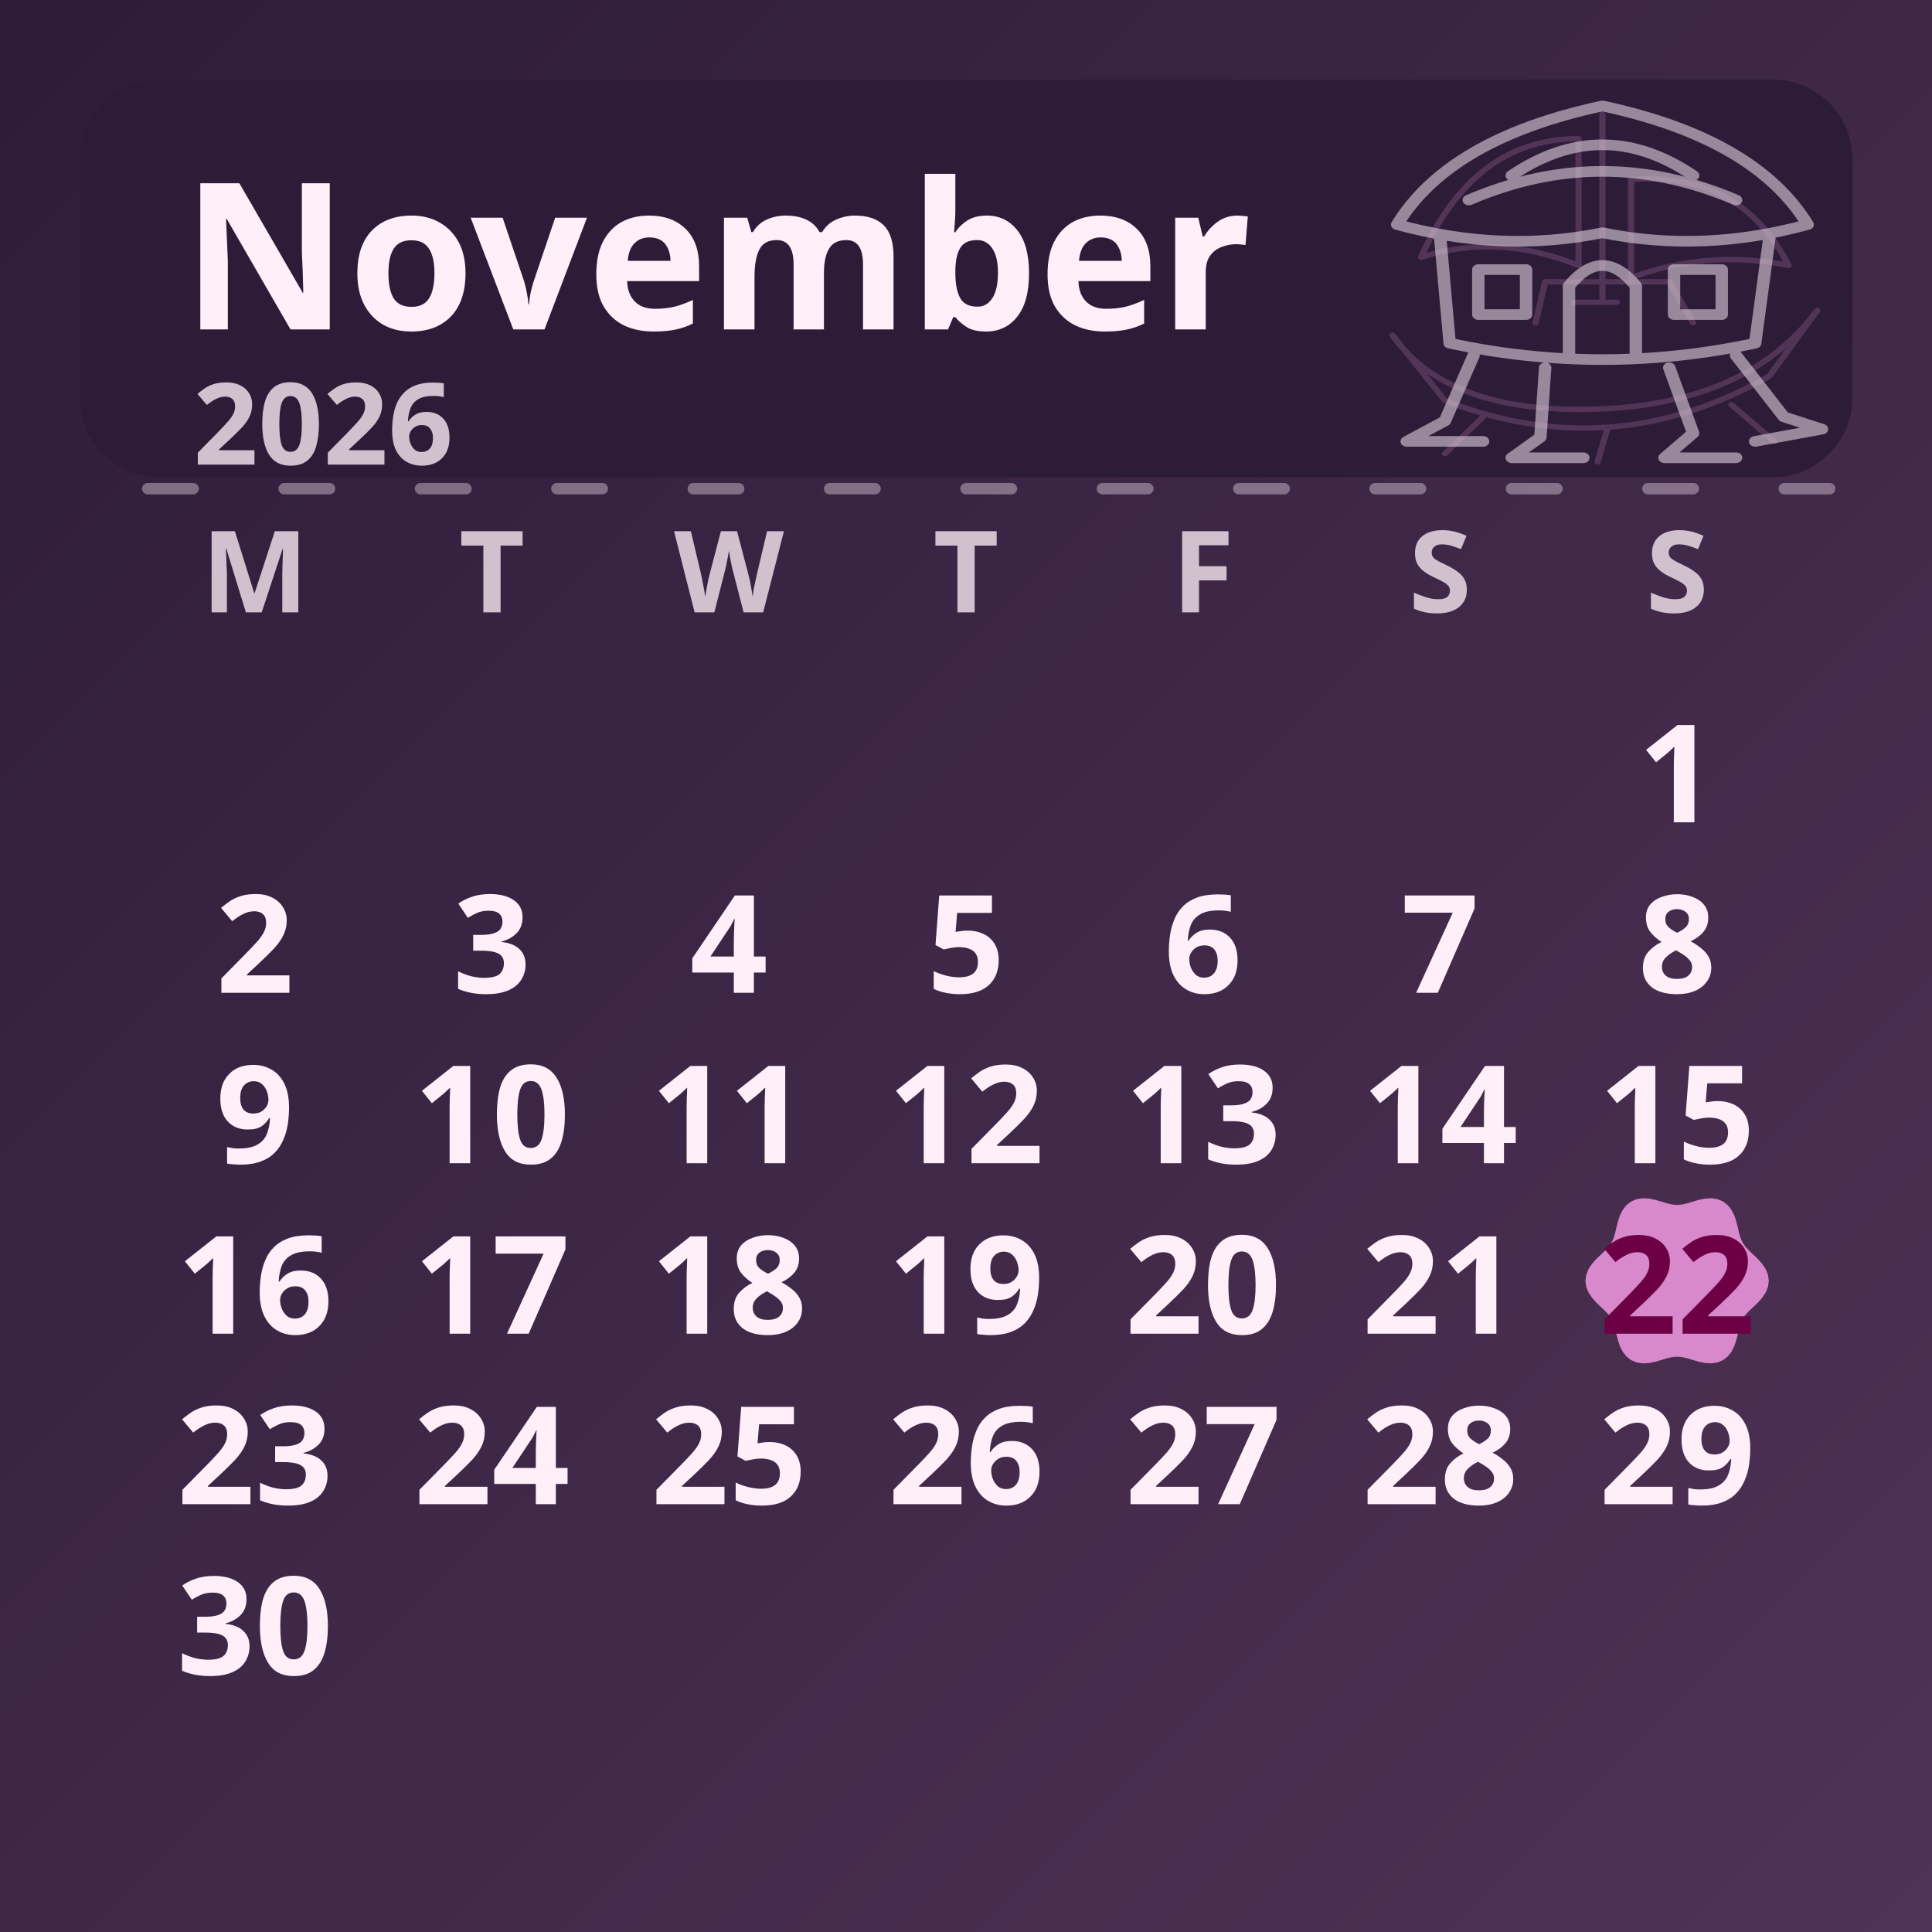
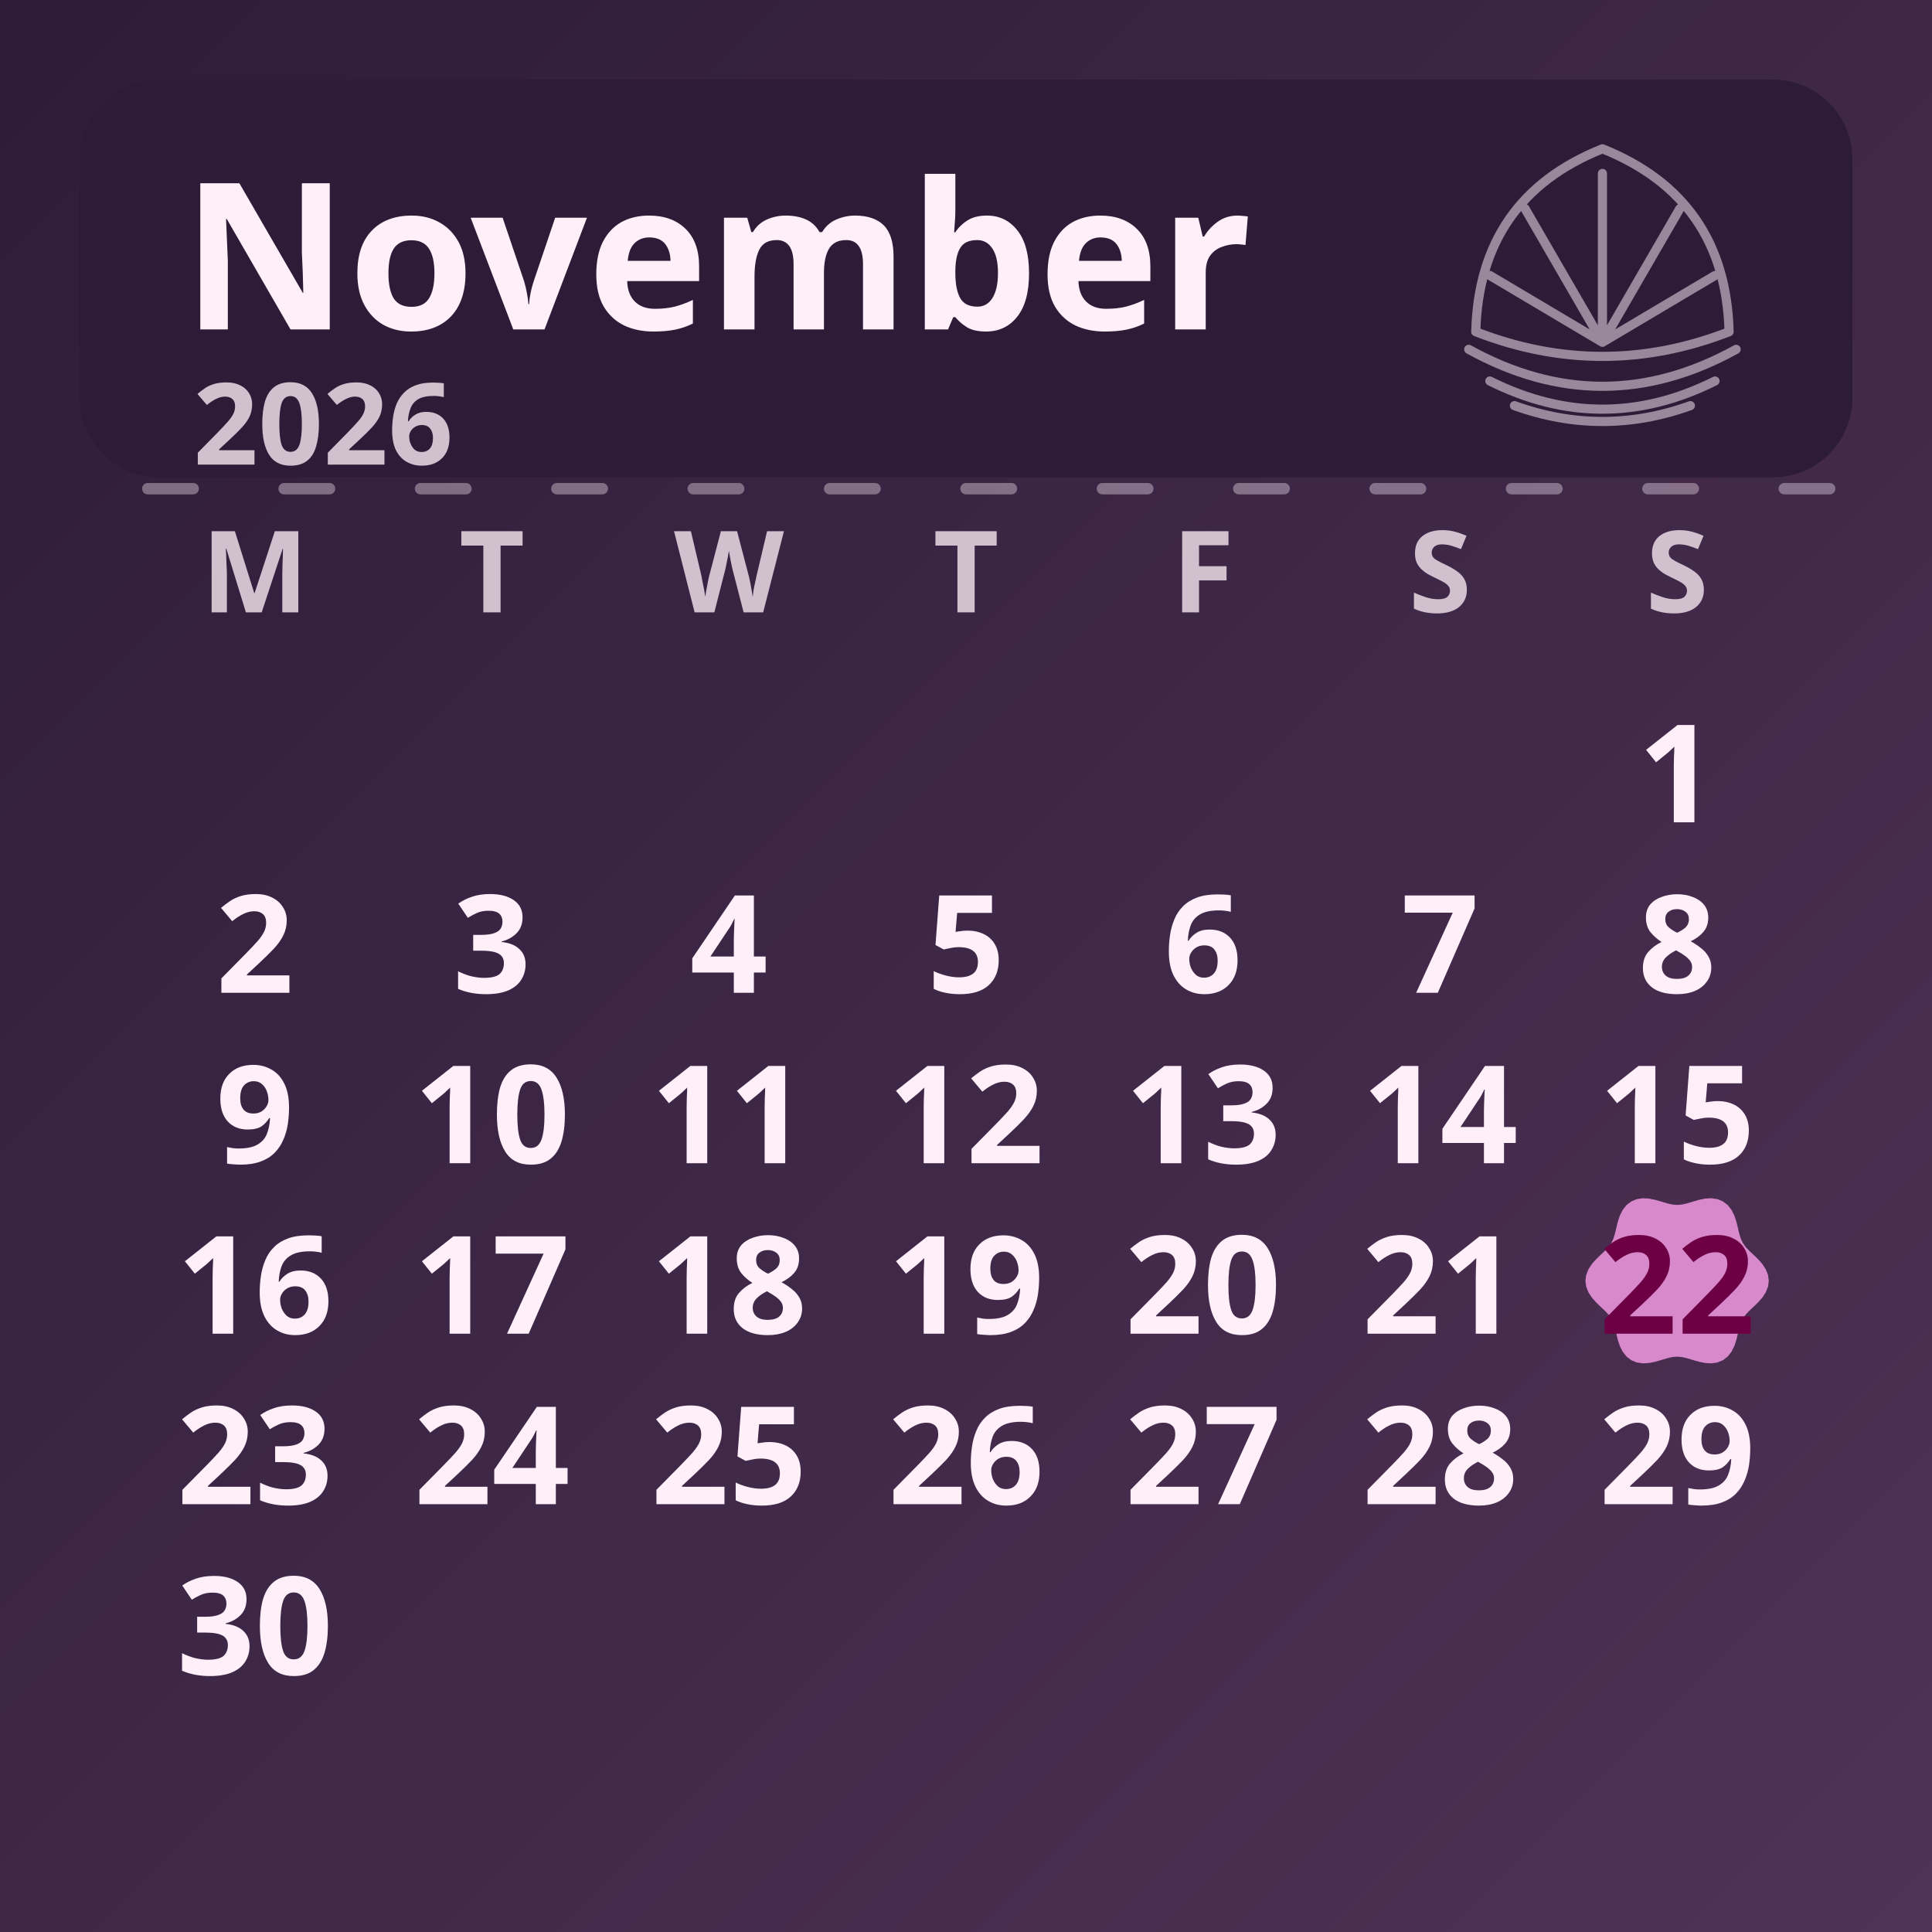
<svg xmlns="http://www.w3.org/2000/svg" width="170" height="170" viewBox="0 0 170 170">
  <defs>
    <linearGradient id="paint" x1="0" y1="0" x2="1" y2="1">
      <stop stop-color="#2D1C38" />
      <stop offset="1" stop-color="#503256" />
    </linearGradient>
  </defs>
  <rect width="170" height="170" fill="url(#paint)" />
  <g font-family="ui-rounded,system-ui,sans-serif" style="font-variant-numeric:tabular-nums">
    <rect x="7" y="7" width="156" height="35" rx="7" fill="#2D1C38" opacity="1" />
    <line x1="13" y1="43" x2="17" y2="43" stroke="#D1C1CF" opacity="0.48" stroke-width="1" stroke-linecap="round" />
    <line x1="25" y1="43" x2="29" y2="43" stroke="#D1C1CF" opacity="0.48" stroke-width="1" stroke-linecap="round" />
    <line x1="37" y1="43" x2="41" y2="43" stroke="#D1C1CF" opacity="0.48" stroke-width="1" stroke-linecap="round" />
    <line x1="49" y1="43" x2="53" y2="43" stroke="#D1C1CF" opacity="0.48" stroke-width="1" stroke-linecap="round" />
    <line x1="61" y1="43" x2="65" y2="43" stroke="#D1C1CF" opacity="0.48" stroke-width="1" stroke-linecap="round" />
    <line x1="73" y1="43" x2="77" y2="43" stroke="#D1C1CF" opacity="0.48" stroke-width="1" stroke-linecap="round" />
    <line x1="85" y1="43" x2="89" y2="43" stroke="#D1C1CF" opacity="0.48" stroke-width="1" stroke-linecap="round" />
    <line x1="97" y1="43" x2="101" y2="43" stroke="#D1C1CF" opacity="0.48" stroke-width="1" stroke-linecap="round" />
    <line x1="109" y1="43" x2="113" y2="43" stroke="#D1C1CF" opacity="0.48" stroke-width="1" stroke-linecap="round" />
    <line x1="121" y1="43" x2="125" y2="43" stroke="#D1C1CF" opacity="0.48" stroke-width="1" stroke-linecap="round" />
    <line x1="133" y1="43" x2="137" y2="43" stroke="#D1C1CF" opacity="0.48" stroke-width="1" stroke-linecap="round" />
    <line x1="145" y1="43" x2="149" y2="43" stroke="#D1C1CF" opacity="0.48" stroke-width="1" stroke-linecap="round" />
    <line x1="157" y1="43" x2="161" y2="43" stroke="#D1C1CF" opacity="0.48" stroke-width="1" stroke-linecap="round" />
-     <path d="M 6 68 Q 18 88 51 86 Q 81 84 95 62 L 85 78 Q 52 100 17 84 Z M 50 60 L 50 14 M 45 20 Q 23 20 12 49 Q 28 43 45 51 Z M 56 30 Q 79 28 89 51 Q 72 47 56 54 Z M 36 65 L 38 55 L 64 55 L 69 65 M 44 60 L 53 60 M 25 88 L 17 97 M 51 91 L 49 99 M 77 85 L 86 94" transform="translate(120 5) scale(0.42 0.36)" fill="none" stroke="#D889CB" stroke-width="1.3" stroke-linecap="round" stroke-linejoin="round" opacity="0.22" />
-     <path d="M 7 41 Q 18 20 50 12 Q 82 20 93 41 Q 71 48 50 43 Q 29 48 7 41 Z M 16 44 L 18 70 Q 50 78 82 70 L 85 44 M 43 73 L 43 56 Q 50 46 57 56 L 57 73 M 24 52 L 34 52 L 34 63 L 24 63 Z M 65 52 L 75 52 L 75 63 L 65 63 Z M 23 73 L 17 89 L 9 94 L 25 94 M 38 76 L 37 93 L 31 98 L 46 98 M 64 76 L 69 92 L 63 98 L 78 98 M 78 73 L 88 88 L 96 91 L 82 94 M 22 35 Q 50 21 78 35 M 31 29 Q 50 14 69 29" transform="translate(120 5) scale(0.42 0.36)" fill="none" stroke="#D1C1CF" stroke-width="2.6" stroke-linecap="round" stroke-linejoin="round" opacity="0.65" />
+     <path d="M 14 70 Q 15 32 50 18 Q 85 32 86 70 Q 50 84 14 70 Z M 50 73 L 50 25 M 50 73 L 28 35 M 50 73 L 18 54 M 50 73 L 72 35 M 50 73 L 82 54 M 12 75 Q 50 96 88 75 M 18 84 Q 50 100 82 84 M 25 91 Q 50 100 75 91" transform="translate(125.52 7.52) scale(0.3096 0.3096)" fill="none" stroke="#D1C1CF" stroke-width="2.6" stroke-linecap="round" stroke-linejoin="round" opacity="0.65" />
    <text x="16" y="22" font-size="18" font-weight="700" fill="#FFEFF9" text-anchor="start" dominant-baseline="central" alignment-baseline="central">November</text>
    <text x="17" y="37" font-size="10" font-weight="600" fill="#D1C1CF" text-anchor="start" dominant-baseline="central" alignment-baseline="central">2026</text>
    <text x="22.429" y="50" font-size="10" font-weight="600" fill="#D1C1CF" text-anchor="middle" dominant-baseline="central" alignment-baseline="central">M</text>
    <text x="43.286" y="50" font-size="10" font-weight="600" fill="#D1C1CF" text-anchor="middle" dominant-baseline="central" alignment-baseline="central">T</text>
    <text x="64.143" y="50" font-size="10" font-weight="600" fill="#D1C1CF" text-anchor="middle" dominant-baseline="central" alignment-baseline="central">W</text>
    <text x="85" y="50" font-size="10" font-weight="600" fill="#D1C1CF" text-anchor="middle" dominant-baseline="central" alignment-baseline="central">T</text>
    <text x="105.857" y="50" font-size="10" font-weight="600" fill="#D1C1CF" text-anchor="middle" dominant-baseline="central" alignment-baseline="central">F</text>
    <text x="126.714" y="50" font-size="10" font-weight="600" fill="#D1C1CF" text-anchor="middle" dominant-baseline="central" alignment-baseline="central">S</text>
    <text x="147.571" y="50" font-size="10" font-weight="600" fill="#D1C1CF" text-anchor="middle" dominant-baseline="central" alignment-baseline="central">S</text>
    <text x="147.571" y="67.7" font-size="12" font-weight="550" fill="#FFEFF9" text-anchor="middle" dominant-baseline="central" alignment-baseline="central">1</text>
    <text x="22.429" y="82.7" font-size="12" font-weight="550" fill="#FFEFF9" text-anchor="middle" dominant-baseline="central" alignment-baseline="central">2</text>
    <text x="43.286" y="82.7" font-size="12" font-weight="550" fill="#FFEFF9" text-anchor="middle" dominant-baseline="central" alignment-baseline="central">3</text>
    <text x="64.143" y="82.7" font-size="12" font-weight="550" fill="#FFEFF9" text-anchor="middle" dominant-baseline="central" alignment-baseline="central">4</text>
    <text x="85" y="82.7" font-size="12" font-weight="550" fill="#FFEFF9" text-anchor="middle" dominant-baseline="central" alignment-baseline="central">5</text>
    <text x="105.857" y="82.7" font-size="12" font-weight="550" fill="#FFEFF9" text-anchor="middle" dominant-baseline="central" alignment-baseline="central">6</text>
    <text x="126.714" y="82.7" font-size="12" font-weight="550" fill="#FFEFF9" text-anchor="middle" dominant-baseline="central" alignment-baseline="central">7</text>
    <text x="147.571" y="82.7" font-size="12" font-weight="550" fill="#FFEFF9" text-anchor="middle" dominant-baseline="central" alignment-baseline="central">8</text>
    <text x="22.429" y="97.7" font-size="12" font-weight="550" fill="#FFEFF9" text-anchor="middle" dominant-baseline="central" alignment-baseline="central">9</text>
    <text x="43.286" y="97.7" font-size="12" font-weight="550" fill="#FFEFF9" text-anchor="middle" dominant-baseline="central" alignment-baseline="central">10</text>
    <text x="64.143" y="97.7" font-size="12" font-weight="550" fill="#FFEFF9" text-anchor="middle" dominant-baseline="central" alignment-baseline="central">11</text>
    <text x="85" y="97.7" font-size="12" font-weight="550" fill="#FFEFF9" text-anchor="middle" dominant-baseline="central" alignment-baseline="central">12</text>
    <text x="105.857" y="97.7" font-size="12" font-weight="550" fill="#FFEFF9" text-anchor="middle" dominant-baseline="central" alignment-baseline="central">13</text>
    <text x="126.714" y="97.7" font-size="12" font-weight="550" fill="#FFEFF9" text-anchor="middle" dominant-baseline="central" alignment-baseline="central">14</text>
    <text x="147.571" y="97.7" font-size="12" font-weight="550" fill="#FFEFF9" text-anchor="middle" dominant-baseline="central" alignment-baseline="central">15</text>
    <text x="22.429" y="112.7" font-size="12" font-weight="550" fill="#FFEFF9" text-anchor="middle" dominant-baseline="central" alignment-baseline="central">16</text>
    <text x="43.286" y="112.7" font-size="12" font-weight="550" fill="#FFEFF9" text-anchor="middle" dominant-baseline="central" alignment-baseline="central">17</text>
    <text x="64.143" y="112.7" font-size="12" font-weight="550" fill="#FFEFF9" text-anchor="middle" dominant-baseline="central" alignment-baseline="central">18</text>
    <text x="85" y="112.7" font-size="12" font-weight="550" fill="#FFEFF9" text-anchor="middle" dominant-baseline="central" alignment-baseline="central">19</text>
    <text x="105.857" y="112.7" font-size="12" font-weight="550" fill="#FFEFF9" text-anchor="middle" dominant-baseline="central" alignment-baseline="central">20</text>
    <text x="126.714" y="112.7" font-size="12" font-weight="550" fill="#FFEFF9" text-anchor="middle" dominant-baseline="central" alignment-baseline="central">21</text>
    <path d="M 94.82 50 L 94.43 52.91 L 93.31 55.7 L 91.61 58.28 L 89.55 60.6 L 87.38 62.69 L 85.31 64.62 L 83.52 66.53 L 82.11 68.54 L 81.08 70.77 L 80.32 73.26 L 79.68 76.02 L 78.96 78.96 L 77.98 81.9 L 76.59 84.66 L 74.74 87.02 L 72.41 88.81 L 69.69 89.93 L 66.72 90.36 L 63.64 90.18 L 60.6 89.55 L 57.7 88.71 L 54.99 87.89 L 52.44 87.3 L 50 87.08 L 47.56 87.3 L 45.01 87.89 L 42.3 88.71 L 39.4 89.55 L 36.36 90.18 L 33.28 90.36 L 30.31 89.93 L 27.59 88.81 L 25.26 87.02 L 23.41 84.66 L 22.02 81.9 L 21.04 78.96 L 20.32 76.02 L 19.68 73.26 L 18.92 70.77 L 17.89 68.54 L 16.48 66.53 L 14.69 64.62 L 12.62 62.69 L 10.45 60.6 L 8.39 58.28 L 6.69 55.7 L 5.57 52.91 L 5.18 50 L 5.57 47.09 L 6.69 44.3 L 8.39 41.72 L 10.45 39.4 L 12.62 37.31 L 14.69 35.38 L 16.48 33.47 L 17.89 31.46 L 18.92 29.23 L 19.68 26.74 L 20.32 23.98 L 21.04 21.04 L 22.02 18.1 L 23.41 15.34 L 25.26 12.98 L 27.59 11.19 L 30.31 10.07 L 33.28 9.64 L 36.36 9.82 L 39.4 10.45 L 42.3 11.29 L 45.01 12.11 L 47.56 12.7 L 50 12.92 L 52.44 12.7 L 54.99 12.11 L 57.7 11.29 L 60.6 10.45 L 63.64 9.82 L 66.72 9.64 L 69.69 10.07 L 72.41 11.19 L 74.74 12.98 L 76.59 15.34 L 77.98 18.1 L 78.96 21.04 L 79.68 23.98 L 80.32 26.74 L 81.08 29.23 L 82.11 31.46 L 83.52 33.47 L 85.31 35.38 L 87.38 37.31 L 89.55 39.4 L 91.61 41.72 L 93.31 44.3 L 94.43 47.09 Z" transform="translate(138.5714 103.7) scale(0.18 0.18)" fill="#D889CB" opacity="1" />
    <text x="147.571" y="112.7" font-size="12" font-weight="700" fill="#6D0044" text-anchor="middle" dominant-baseline="central" alignment-baseline="central">22</text>
    <text x="22.429" y="127.7" font-size="12" font-weight="550" fill="#FFEFF9" text-anchor="middle" dominant-baseline="central" alignment-baseline="central">23</text>
    <text x="43.286" y="127.7" font-size="12" font-weight="550" fill="#FFEFF9" text-anchor="middle" dominant-baseline="central" alignment-baseline="central">24</text>
    <text x="64.143" y="127.7" font-size="12" font-weight="550" fill="#FFEFF9" text-anchor="middle" dominant-baseline="central" alignment-baseline="central">25</text>
    <text x="85" y="127.7" font-size="12" font-weight="550" fill="#FFEFF9" text-anchor="middle" dominant-baseline="central" alignment-baseline="central">26</text>
    <text x="105.857" y="127.7" font-size="12" font-weight="550" fill="#FFEFF9" text-anchor="middle" dominant-baseline="central" alignment-baseline="central">27</text>
    <text x="126.714" y="127.7" font-size="12" font-weight="550" fill="#FFEFF9" text-anchor="middle" dominant-baseline="central" alignment-baseline="central">28</text>
    <text x="147.571" y="127.7" font-size="12" font-weight="550" fill="#FFEFF9" text-anchor="middle" dominant-baseline="central" alignment-baseline="central">29</text>
    <text x="22.429" y="142.7" font-size="12" font-weight="550" fill="#FFEFF9" text-anchor="middle" dominant-baseline="central" alignment-baseline="central">30</text>
  </g>
</svg>
